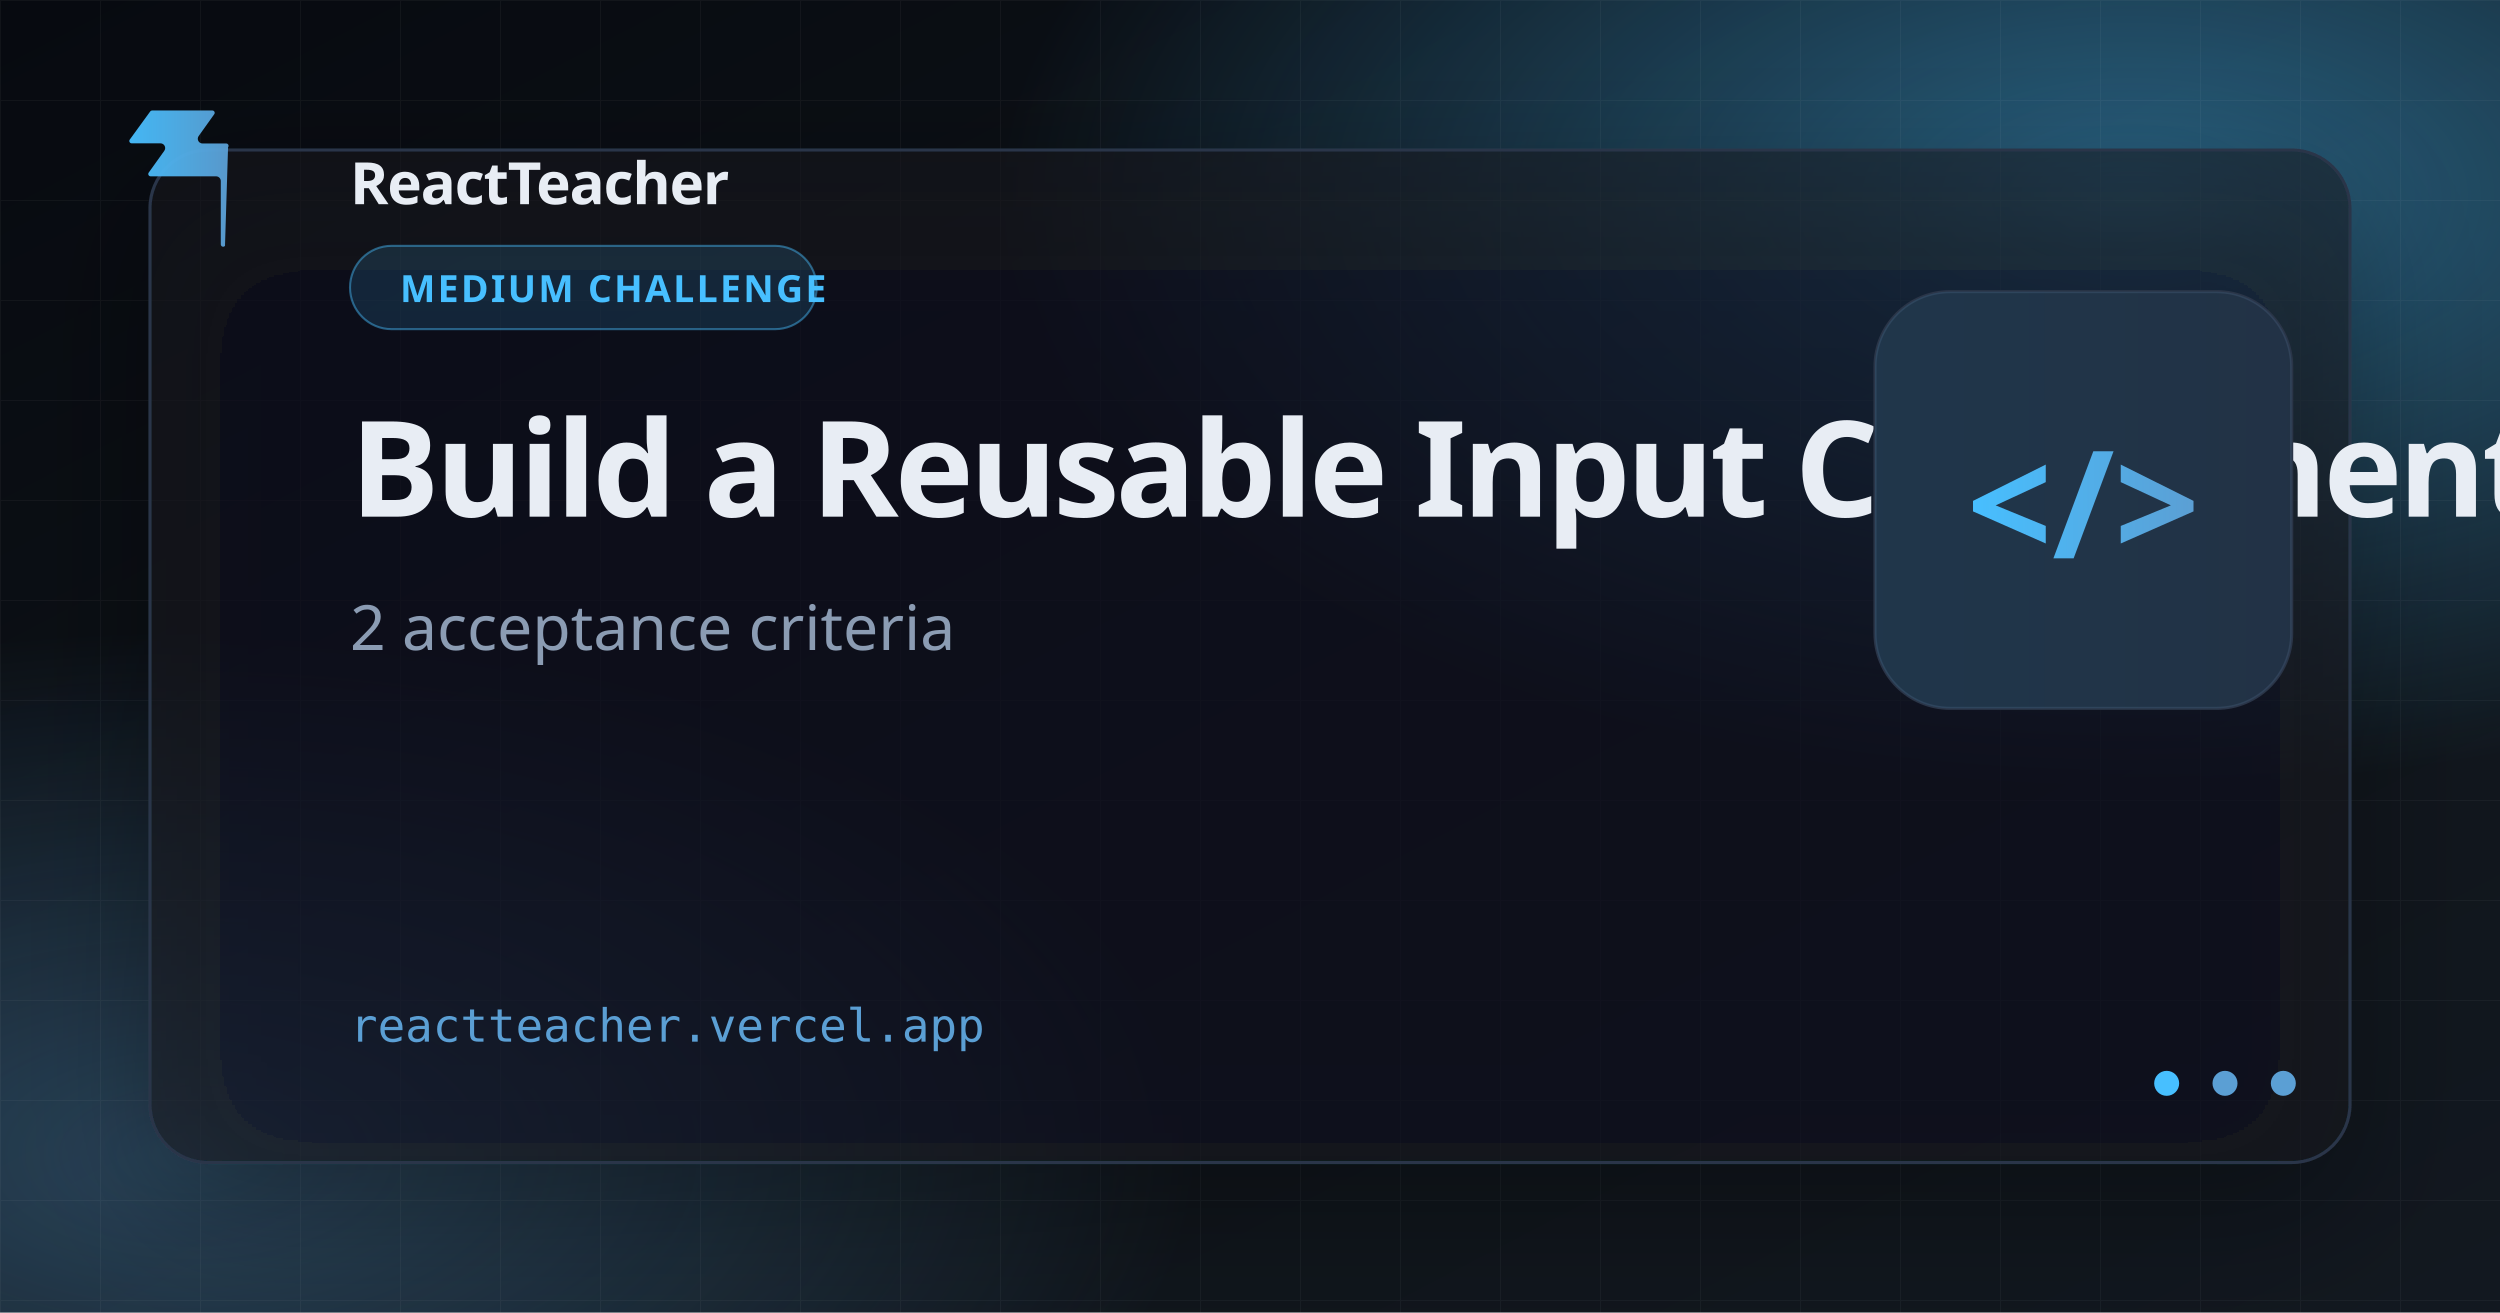
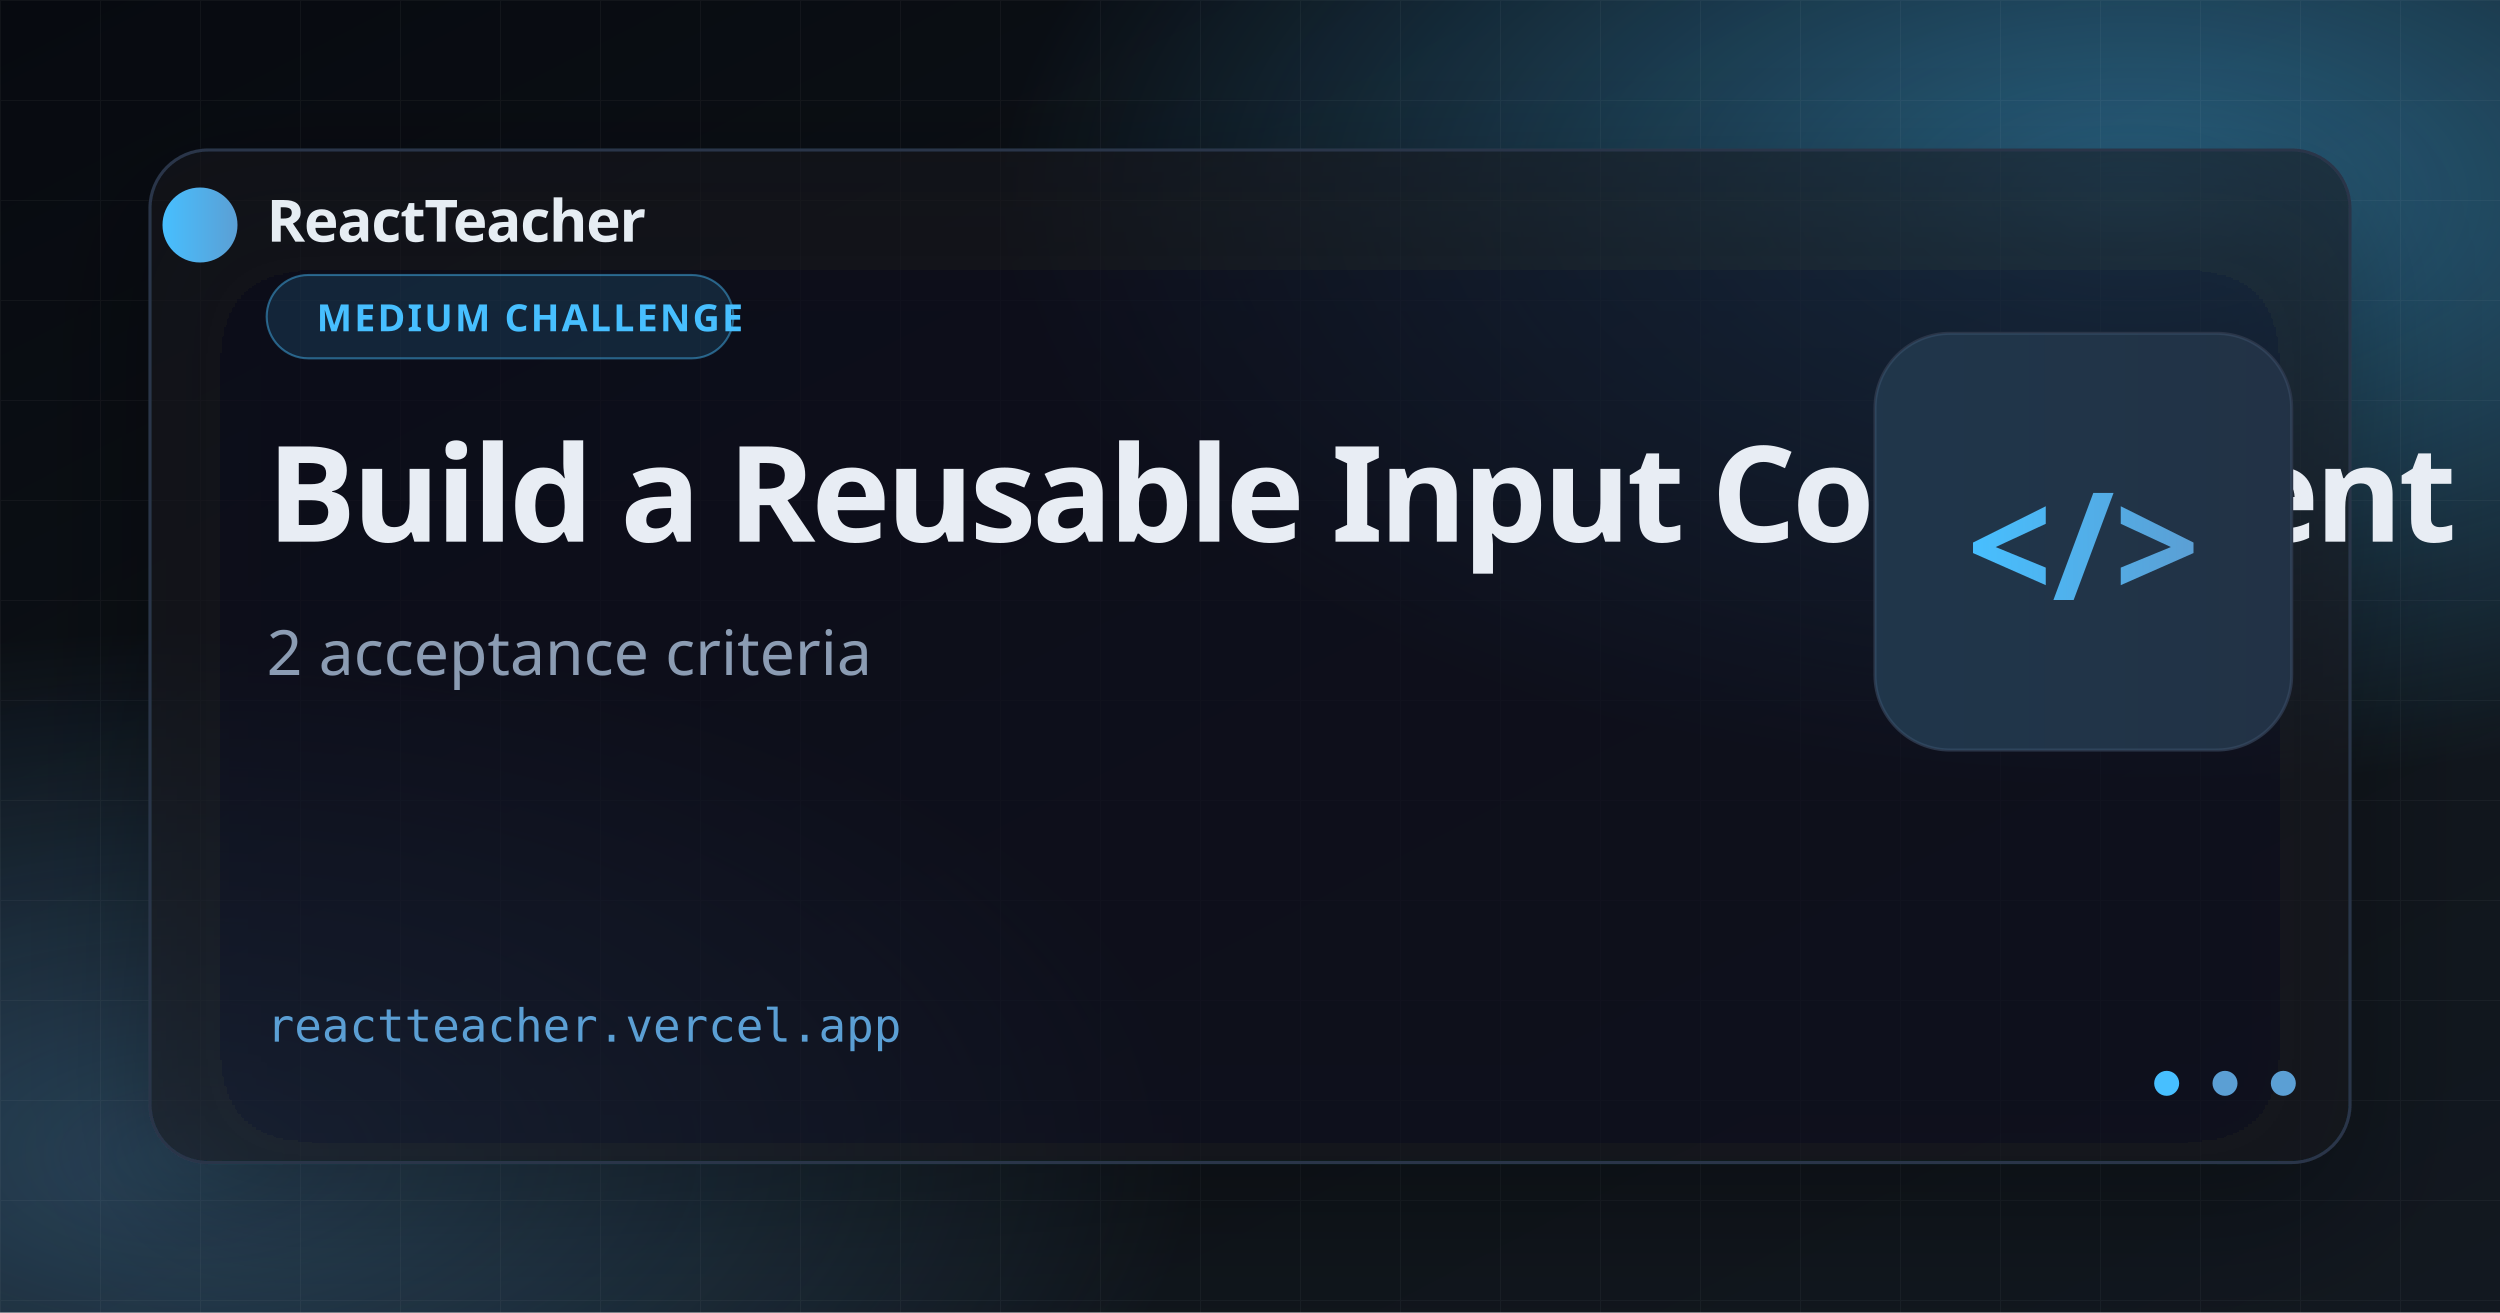
<svg xmlns="http://www.w3.org/2000/svg" width="1200" height="630" viewBox="0 0 1200 630">
  <defs>
    <linearGradient id="bg" x1="0%" y1="0%" x2="100%" y2="100%">
      <stop offset="0%" stop-color="#070a10" />
      <stop offset="55%" stop-color="#0f1419" />
      <stop offset="100%" stop-color="#121820" />
    </linearGradient>
    <radialGradient id="glow1" cx="85%" cy="15%" r="45%">
      <stop offset="0%" stop-color="#47bfff" stop-opacity="0.45" />
      <stop offset="100%" stop-color="#47bfff" stop-opacity="0" />
    </radialGradient>
    <radialGradient id="glow2" cx="8%" cy="88%" r="40%">
      <stop offset="0%" stop-color="#5b9fd4" stop-opacity="0.35" />
      <stop offset="100%" stop-color="#5b9fd4" stop-opacity="0" />
    </radialGradient>
    <linearGradient id="brand" x1="0%" y1="0%" x2="100%" y2="0%">
      <stop offset="0%" stop-color="#47bfff" />
      <stop offset="100%" stop-color="#5b9fd4" />
    </linearGradient>
    <pattern id="grid" width="48" height="48" patternUnits="userSpaceOnUse">
      <path d="M 48 0 L 0 0 0 48" fill="none" stroke="#ffffff" stroke-opacity="0.04" stroke-width="1" />
    </pattern>
    <filter id="cardShadow" x="-20%" y="-20%" width="140%" height="140%">
      <feDropShadow dx="0" dy="24" stdDeviation="32" flood-color="#000" flood-opacity="0.55" />
    </filter>
  </defs>
  <rect width="1200" height="630" fill="url(#bg)" />
  <rect width="1200" height="630" fill="url(#glow1)" />
  <rect width="1200" height="630" fill="url(#glow2)" />
  <rect width="1200" height="630" fill="url(#grid)" />
  <rect x="72" y="72" width="1056" height="486" rx="28" fill="#121820" fill-opacity="0.55" stroke="#2a3548" stroke-width="1.5" filter="url(#cardShadow)" />
-   <path fill="url(#brand)" d="M108 118c-.66.85-2.02.37-2.02-.7V86.9a2.26 2.26 0 0 0-2.26-2.26H72.3c-.92 0-1.46-1.04-.92-1.79l7.48-10.47c1.07-1.5 0-3.58-1.84-3.58H63.2c-.92 0-1.46-1.04-.92-1.79L72.1 53.5c.21-.3.56-.47.92-.47h28.9c.92 0 1.46 1.04.92 1.79l-7.48 10.47c-1.07 1.5 0 3.58 1.84 3.58h11.38c.94 0 1.47 1.09.89 1.83L108 118z" opacity="0.95" />
-   <text x="168" y="98" fill="#e8edf4" font-family="Segoe UI, system-ui, sans-serif" font-size="28" font-weight="600" letter-spacing="-0.02em">ReactTeacher</text>
-   <rect x="168" y="118" width="224" height="40" rx="20" fill="#47bfff" fill-opacity="0.14" stroke="#47bfff" stroke-opacity="0.45" stroke-width="1" />
-   <text x="192" y="145" fill="#47bfff" font-family="Segoe UI, system-ui, sans-serif" font-size="18" font-weight="600" letter-spacing="0.06em">MEDIUM CHALLENGE</text>
-   <text x="168" y="248" fill="#e8edf4" font-family="Segoe UI, system-ui, sans-serif" font-size="64" font-weight="700" letter-spacing="-0.03em">Build a Reusable Input Component</text>
-   <text x="168" y="312" fill="#8b9cb3" font-family="Segoe UI, system-ui, sans-serif" font-size="30" font-weight="400">2 acceptance criteria</text>
-   <text x="168" y="500" fill="#5b9fd4" font-family="ui-monospace, Consolas, monospace" font-size="22" font-weight="500">reactteacher.vercel.app</text>
-   <g transform="translate(900 140)">
+   <circle cx="96" cy="108" r="18" fill="url(#brand)" />
+   <text x="128" y="116" fill="#e6edf3" font-family="Segoe UI, system-ui, sans-serif" font-size="28" font-weight="600" letter-spacing="-0.02em">ReactTeacher</text>
+   <rect x="128" y="132" width="224" height="40" rx="20" fill="#47bfff" fill-opacity="0.14" stroke="#47bfff" stroke-opacity="0.45" stroke-width="1" />
+   <text x="152" y="159" fill="#47bfff" font-family="Segoe UI, system-ui, sans-serif" font-size="18" font-weight="600" letter-spacing="0.06em">MEDIUM CHALLENGE</text>
+   <text x="128" y="260" fill="#e8edf4" font-family="Segoe UI, system-ui, sans-serif" font-size="64" font-weight="700" letter-spacing="-0.03em">Build a Reusable Input Component</text>
+   <text x="128" y="324" fill="#8b9cb3" font-family="Segoe UI, system-ui, sans-serif" font-size="30" font-weight="400">2 acceptance criteria</text>
+   <text x="128" y="500" fill="#5b9fd4" font-family="ui-monospace, Consolas, monospace" font-size="22" font-weight="500">reactteacher.vercel.app</text>
+   <g transform="translate(900 160)">
    <rect width="200" height="200" rx="36" fill="#1a2332" stroke="#2a3548" stroke-width="1.5" />
    <rect width="200" height="200" rx="36" fill="url(#brand)" fill-opacity="0.12" />
    <text x="100" y="128" text-anchor="middle" fill="url(#brand)" font-family="Segoe UI, system-ui, sans-serif" font-size="72" font-weight="700">&lt;/&gt;</text>
  </g>
  <circle cx="1040" cy="520" r="6" fill="#47bfff" />
  <circle cx="1068" cy="520" r="6" fill="#5b9fd4" />
  <circle cx="1096" cy="520" r="6" fill="#5b9fd4" />
</svg>
